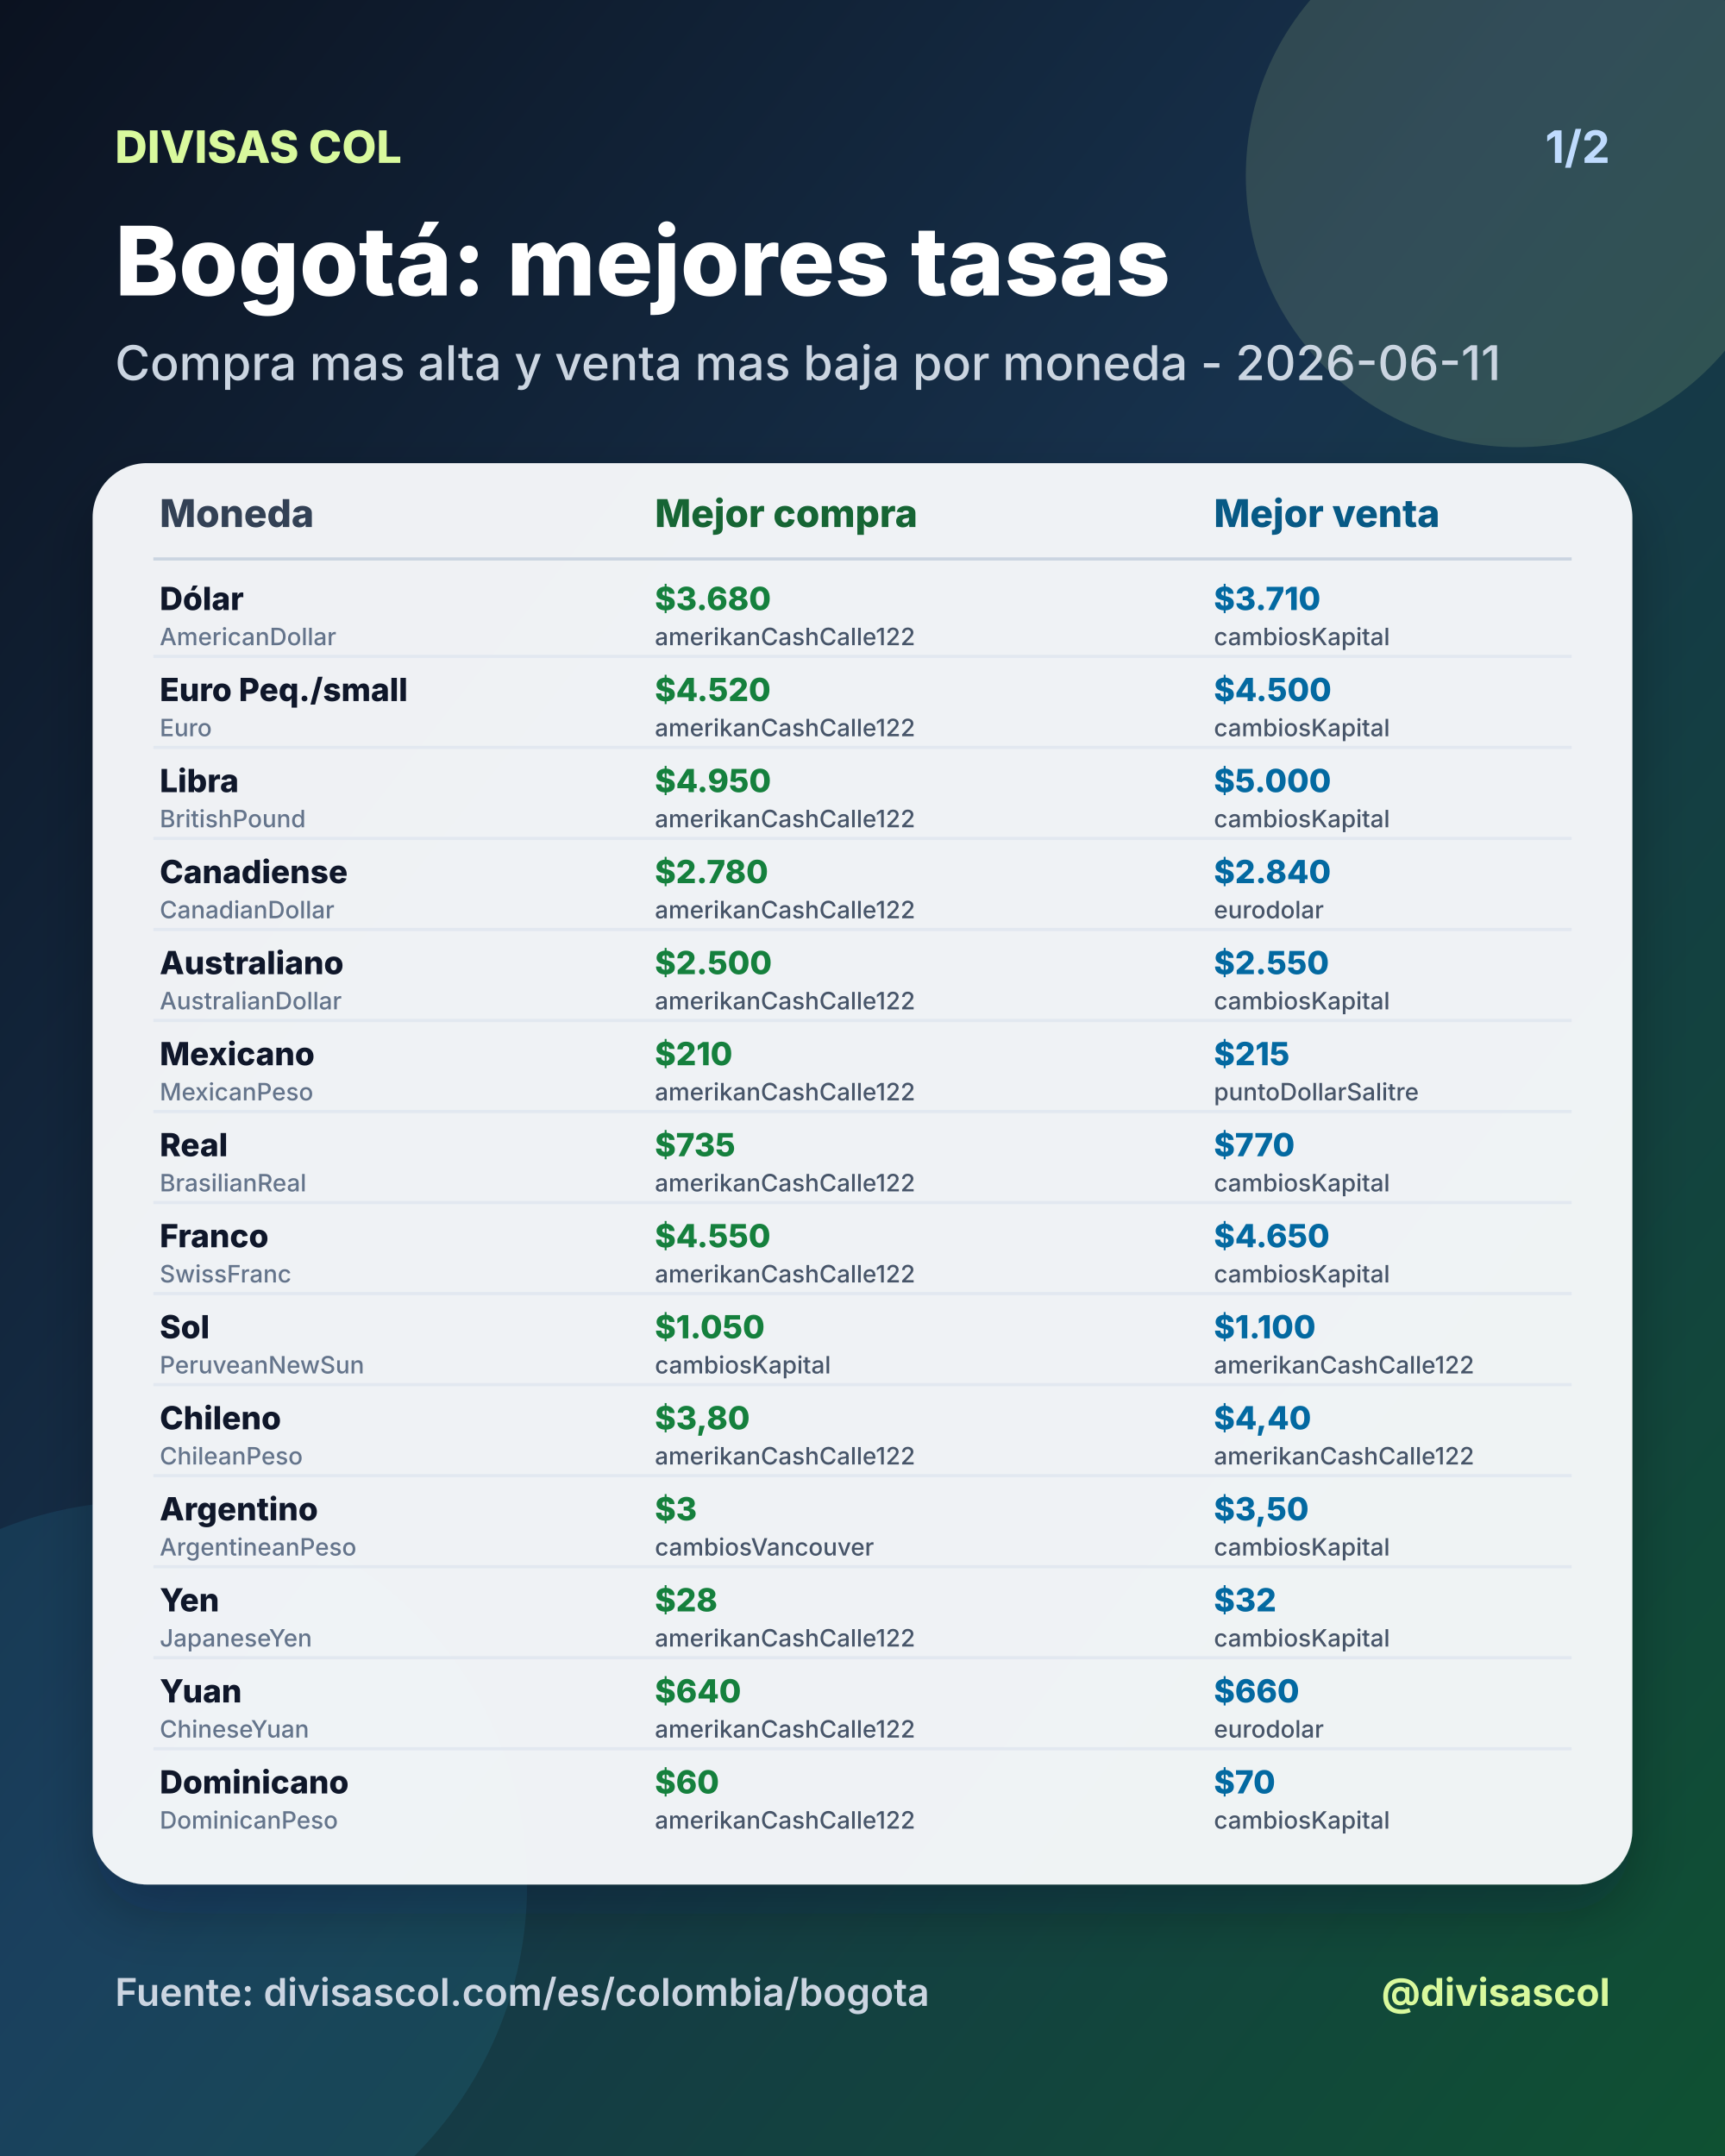
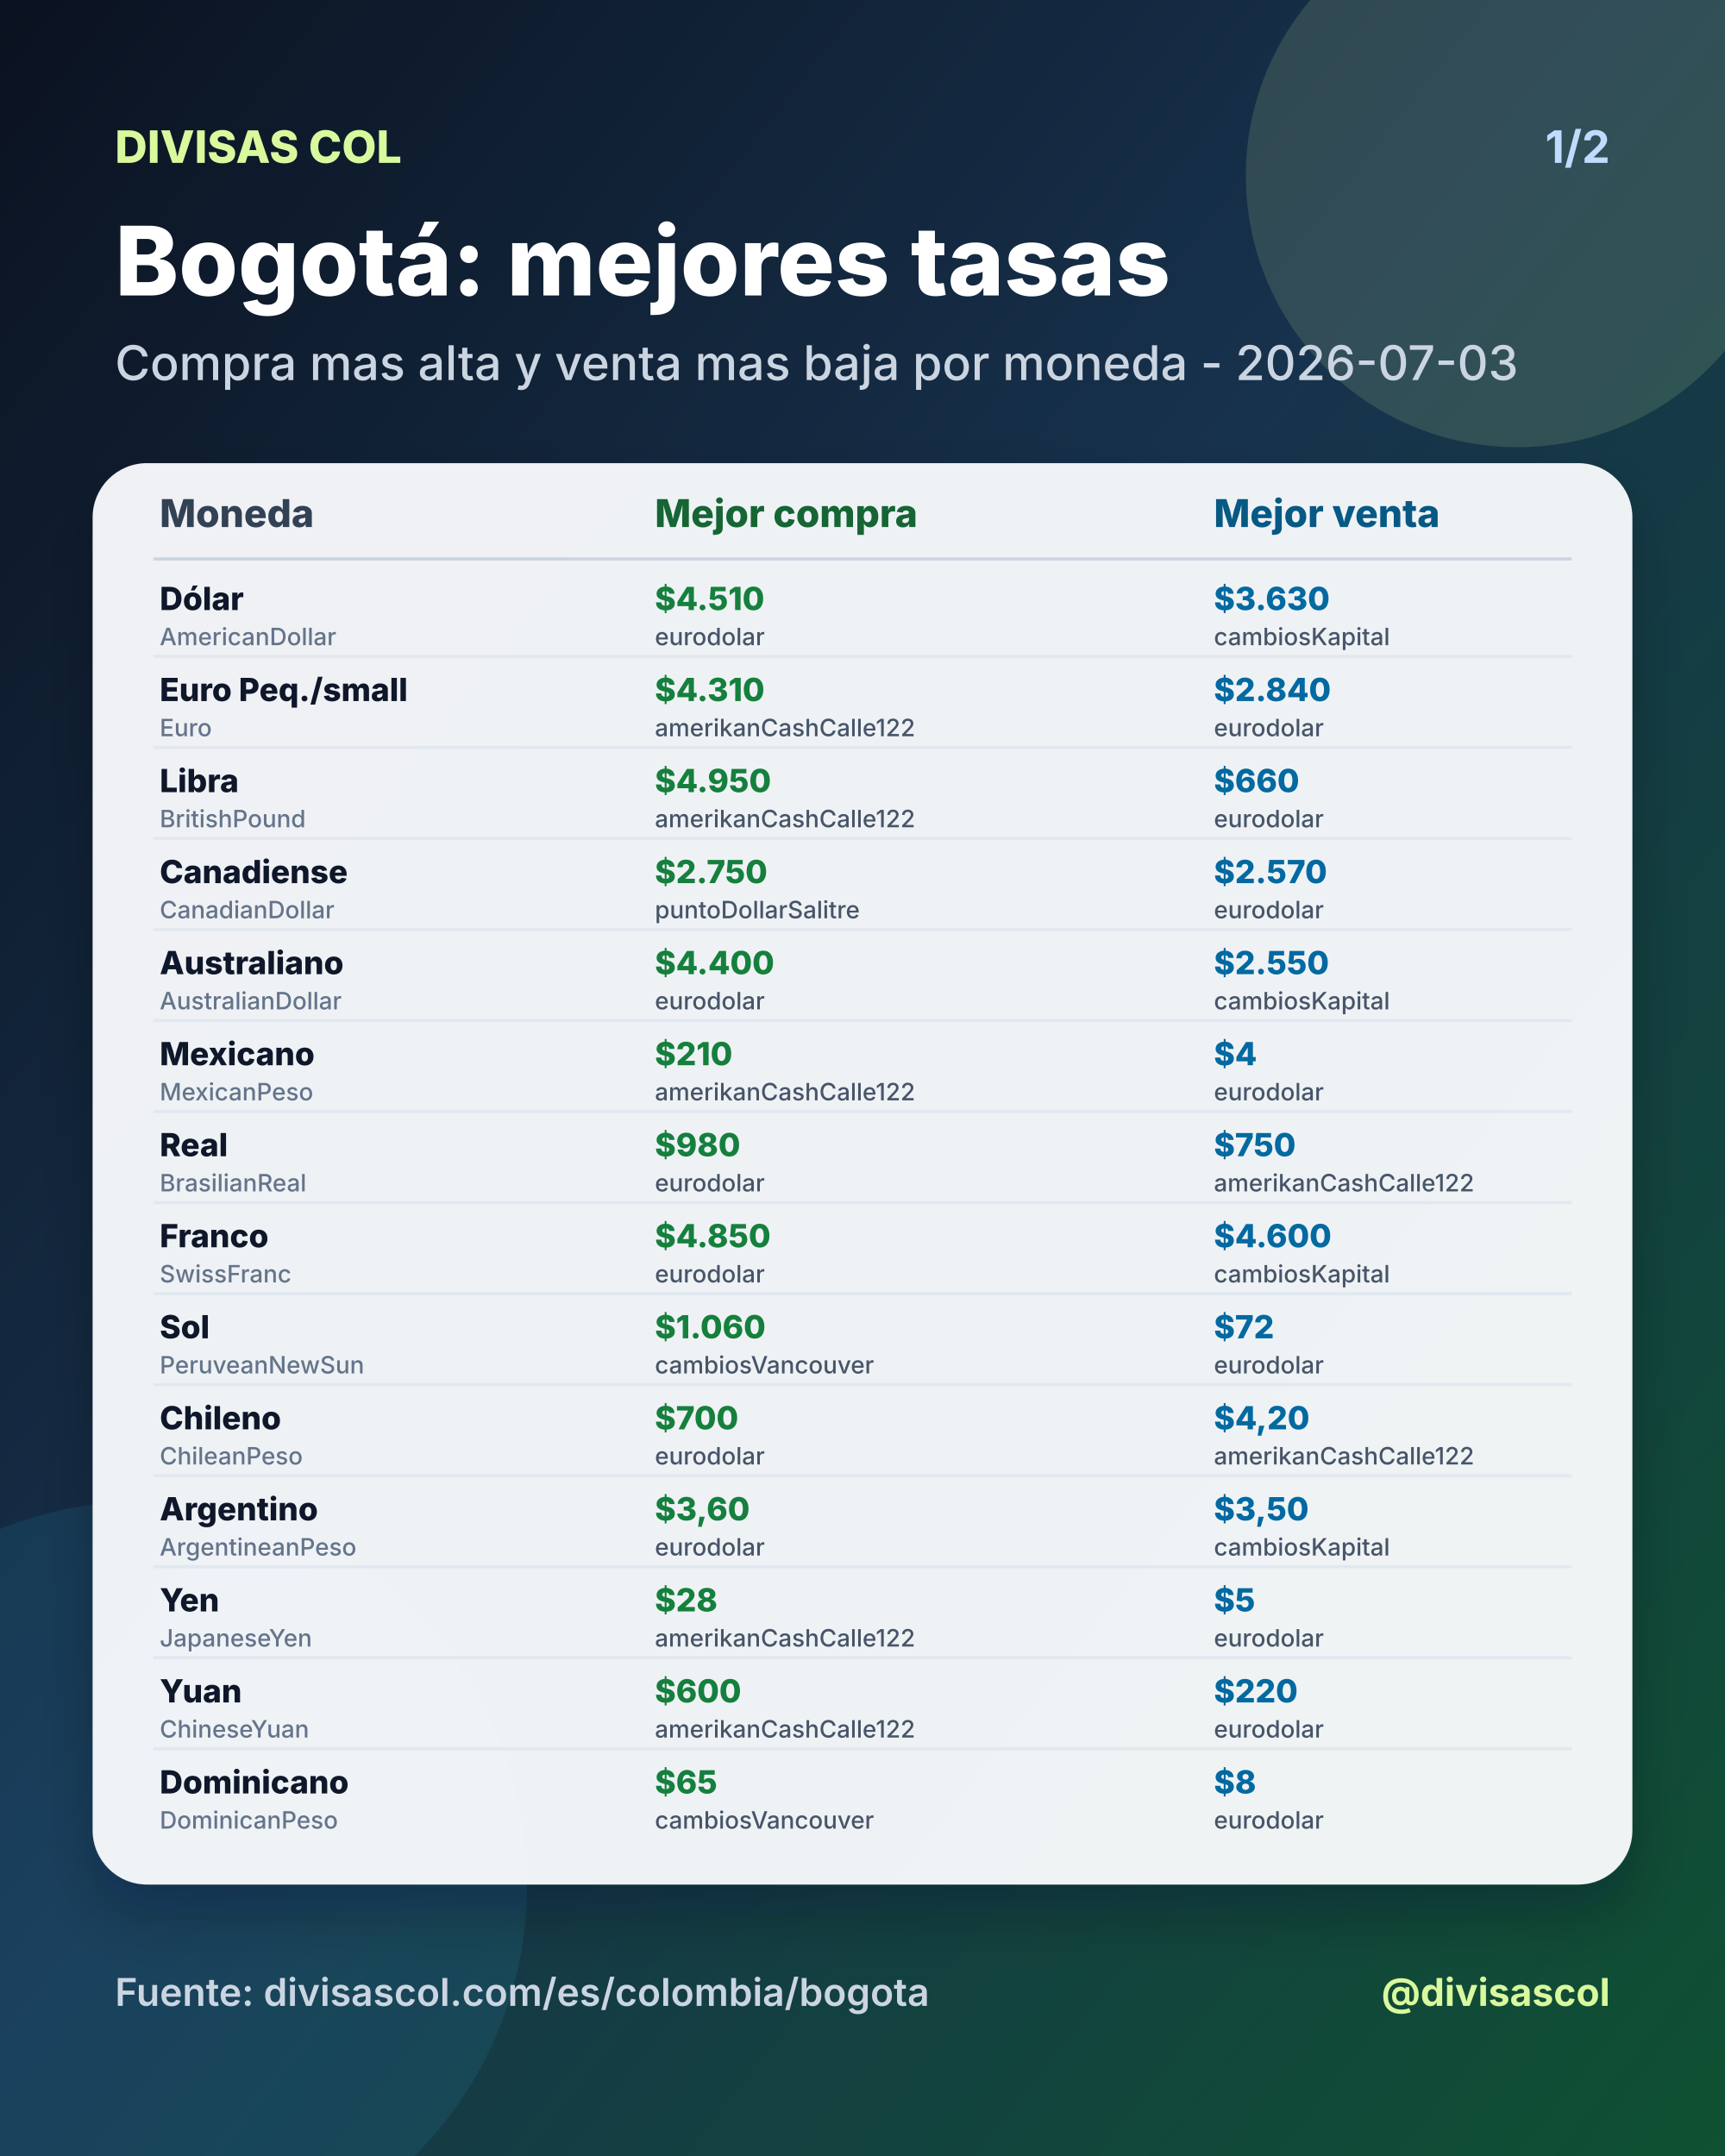
<svg xmlns="http://www.w3.org/2000/svg" width="1080" height="1350" viewBox="0 0 1080 1350">
  <defs>
    <linearGradient id="bg" x1="0" y1="0" x2="1" y2="1">
      <stop offset="0%" stop-color="#0b1220" />
      <stop offset="46%" stop-color="#17324d" />
      <stop offset="100%" stop-color="#0f5132" />
    </linearGradient>
    <filter id="shadow" x="-20%" y="-20%" width="140%" height="140%">
      <feDropShadow dx="0" dy="18" stdDeviation="18" flood-color="#020617" flood-opacity="0.28" />
    </filter>
  </defs>
  <rect width="1080" height="1350" fill="url(#bg)" />
  <circle cx="950" cy="110" r="170" fill="#d9f99d" opacity="0.14" />
  <circle cx="90" cy="1180" r="240" fill="#38bdf8" opacity="0.10" />
  <text x="72" y="102" fill="#d9f99d" font-size="28" font-family="Inter, Arial, sans-serif" font-weight="800" text-anchor="start">DIVISAS COL</text>
  <text x="1008" y="102" fill="#bfdbfe" font-size="28" font-family="Inter, Arial, sans-serif" font-weight="700" text-anchor="end">1/2</text>
  <text x="72" y="185" fill="#ffffff" font-size="60" font-family="Inter, Arial, sans-serif" font-weight="800" text-anchor="start">Bogotá: mejores tasas</text>
-   <text x="72" y="238" fill="#cbd5e1" font-size="30" font-family="Inter, Arial, sans-serif" font-weight="500" text-anchor="start">Compra mas alta y venta mas baja por moneda - 2026-06-11</text>
+   <text x="72" y="238" fill="#cbd5e1" font-size="30" font-family="Inter, Arial, sans-serif" font-weight="500" text-anchor="start">Compra mas alta y venta mas baja por moneda - 2026-07-03</text>
  <rect x="58" y="290" width="964" height="890" rx="34" fill="#f8fafc" opacity="0.96" filter="url(#shadow)" />
  <text x="100" y="330" fill="#334155" font-size="24" font-family="Inter, Arial, sans-serif" font-weight="800" text-anchor="start">Moneda</text>
  <text x="410" y="330" fill="#166534" font-size="24" font-family="Inter, Arial, sans-serif" font-weight="800" text-anchor="start">Mejor compra</text>
  <text x="760" y="330" fill="#075985" font-size="24" font-family="Inter, Arial, sans-serif" font-weight="800" text-anchor="start">Mejor venta</text>
  <line x1="96" y1="350" x2="984" y2="350" stroke="#cbd5e1" stroke-width="2" />
  <text x="100" y="382" fill="#0f172a" font-size="20" font-family="Inter, Arial, sans-serif" font-weight="800" text-anchor="start">Dólar</text>
  <text x="100" y="404" fill="#64748b" font-size="15" font-family="Inter, Arial, sans-serif" font-weight="500" text-anchor="start">AmericanDollar</text>
-   <text x="410" y="382" fill="#15803d" font-size="20" font-family="Inter, Arial, sans-serif" font-weight="800" text-anchor="start">$3.680</text>
-   <text x="410" y="404" fill="#475569" font-size="15" font-family="Inter, Arial, sans-serif" font-weight="500" text-anchor="start">amerikanCashCalle122</text>
-   <text x="760" y="382" fill="#0369a1" font-size="20" font-family="Inter, Arial, sans-serif" font-weight="800" text-anchor="start">$3.710</text>
+   <text x="410" y="382" fill="#15803d" font-size="20" font-family="Inter, Arial, sans-serif" font-weight="800" text-anchor="start">$4.510</text>
+   <text x="410" y="404" fill="#475569" font-size="15" font-family="Inter, Arial, sans-serif" font-weight="500" text-anchor="start">eurodolar</text>
+   <text x="760" y="382" fill="#0369a1" font-size="20" font-family="Inter, Arial, sans-serif" font-weight="800" text-anchor="start">$3.630</text>
  <text x="760" y="404" fill="#475569" font-size="15" font-family="Inter, Arial, sans-serif" font-weight="500" text-anchor="start">cambiosKapital</text>
  <line x1="96" y1="411" x2="984" y2="411" stroke="#e2e8f0" stroke-width="2" />
  <text x="100" y="439" fill="#0f172a" font-size="20" font-family="Inter, Arial, sans-serif" font-weight="800" text-anchor="start">Euro Peq./small</text>
  <text x="100" y="461" fill="#64748b" font-size="15" font-family="Inter, Arial, sans-serif" font-weight="500" text-anchor="start">Euro</text>
-   <text x="410" y="439" fill="#15803d" font-size="20" font-family="Inter, Arial, sans-serif" font-weight="800" text-anchor="start">$4.520</text>
+   <text x="410" y="439" fill="#15803d" font-size="20" font-family="Inter, Arial, sans-serif" font-weight="800" text-anchor="start">$4.310</text>
  <text x="410" y="461" fill="#475569" font-size="15" font-family="Inter, Arial, sans-serif" font-weight="500" text-anchor="start">amerikanCashCalle122</text>
-   <text x="760" y="439" fill="#0369a1" font-size="20" font-family="Inter, Arial, sans-serif" font-weight="800" text-anchor="start">$4.500</text>
-   <text x="760" y="461" fill="#475569" font-size="15" font-family="Inter, Arial, sans-serif" font-weight="500" text-anchor="start">cambiosKapital</text>
+   <text x="760" y="439" fill="#0369a1" font-size="20" font-family="Inter, Arial, sans-serif" font-weight="800" text-anchor="start">$2.840</text>
+   <text x="760" y="461" fill="#475569" font-size="15" font-family="Inter, Arial, sans-serif" font-weight="500" text-anchor="start">eurodolar</text>
  <line x1="96" y1="468" x2="984" y2="468" stroke="#e2e8f0" stroke-width="2" />
  <text x="100" y="496" fill="#0f172a" font-size="20" font-family="Inter, Arial, sans-serif" font-weight="800" text-anchor="start">Libra</text>
  <text x="100" y="518" fill="#64748b" font-size="15" font-family="Inter, Arial, sans-serif" font-weight="500" text-anchor="start">BritishPound</text>
  <text x="410" y="496" fill="#15803d" font-size="20" font-family="Inter, Arial, sans-serif" font-weight="800" text-anchor="start">$4.950</text>
  <text x="410" y="518" fill="#475569" font-size="15" font-family="Inter, Arial, sans-serif" font-weight="500" text-anchor="start">amerikanCashCalle122</text>
-   <text x="760" y="496" fill="#0369a1" font-size="20" font-family="Inter, Arial, sans-serif" font-weight="800" text-anchor="start">$5.000</text>
-   <text x="760" y="518" fill="#475569" font-size="15" font-family="Inter, Arial, sans-serif" font-weight="500" text-anchor="start">cambiosKapital</text>
+   <text x="760" y="496" fill="#0369a1" font-size="20" font-family="Inter, Arial, sans-serif" font-weight="800" text-anchor="start">$660</text>
+   <text x="760" y="518" fill="#475569" font-size="15" font-family="Inter, Arial, sans-serif" font-weight="500" text-anchor="start">eurodolar</text>
  <line x1="96" y1="525" x2="984" y2="525" stroke="#e2e8f0" stroke-width="2" />
  <text x="100" y="553" fill="#0f172a" font-size="20" font-family="Inter, Arial, sans-serif" font-weight="800" text-anchor="start">Canadiense</text>
  <text x="100" y="575" fill="#64748b" font-size="15" font-family="Inter, Arial, sans-serif" font-weight="500" text-anchor="start">CanadianDollar</text>
-   <text x="410" y="553" fill="#15803d" font-size="20" font-family="Inter, Arial, sans-serif" font-weight="800" text-anchor="start">$2.780</text>
-   <text x="410" y="575" fill="#475569" font-size="15" font-family="Inter, Arial, sans-serif" font-weight="500" text-anchor="start">amerikanCashCalle122</text>
-   <text x="760" y="553" fill="#0369a1" font-size="20" font-family="Inter, Arial, sans-serif" font-weight="800" text-anchor="start">$2.840</text>
+   <text x="410" y="553" fill="#15803d" font-size="20" font-family="Inter, Arial, sans-serif" font-weight="800" text-anchor="start">$2.750</text>
+   <text x="410" y="575" fill="#475569" font-size="15" font-family="Inter, Arial, sans-serif" font-weight="500" text-anchor="start">puntoDollarSalitre</text>
+   <text x="760" y="553" fill="#0369a1" font-size="20" font-family="Inter, Arial, sans-serif" font-weight="800" text-anchor="start">$2.570</text>
  <text x="760" y="575" fill="#475569" font-size="15" font-family="Inter, Arial, sans-serif" font-weight="500" text-anchor="start">eurodolar</text>
  <line x1="96" y1="582" x2="984" y2="582" stroke="#e2e8f0" stroke-width="2" />
  <text x="100" y="610" fill="#0f172a" font-size="20" font-family="Inter, Arial, sans-serif" font-weight="800" text-anchor="start">Australiano</text>
  <text x="100" y="632" fill="#64748b" font-size="15" font-family="Inter, Arial, sans-serif" font-weight="500" text-anchor="start">AustralianDollar</text>
-   <text x="410" y="610" fill="#15803d" font-size="20" font-family="Inter, Arial, sans-serif" font-weight="800" text-anchor="start">$2.500</text>
-   <text x="410" y="632" fill="#475569" font-size="15" font-family="Inter, Arial, sans-serif" font-weight="500" text-anchor="start">amerikanCashCalle122</text>
+   <text x="410" y="610" fill="#15803d" font-size="20" font-family="Inter, Arial, sans-serif" font-weight="800" text-anchor="start">$4.400</text>
+   <text x="410" y="632" fill="#475569" font-size="15" font-family="Inter, Arial, sans-serif" font-weight="500" text-anchor="start">eurodolar</text>
  <text x="760" y="610" fill="#0369a1" font-size="20" font-family="Inter, Arial, sans-serif" font-weight="800" text-anchor="start">$2.550</text>
  <text x="760" y="632" fill="#475569" font-size="15" font-family="Inter, Arial, sans-serif" font-weight="500" text-anchor="start">cambiosKapital</text>
  <line x1="96" y1="639" x2="984" y2="639" stroke="#e2e8f0" stroke-width="2" />
  <text x="100" y="667" fill="#0f172a" font-size="20" font-family="Inter, Arial, sans-serif" font-weight="800" text-anchor="start">Mexicano</text>
  <text x="100" y="689" fill="#64748b" font-size="15" font-family="Inter, Arial, sans-serif" font-weight="500" text-anchor="start">MexicanPeso</text>
  <text x="410" y="667" fill="#15803d" font-size="20" font-family="Inter, Arial, sans-serif" font-weight="800" text-anchor="start">$210</text>
  <text x="410" y="689" fill="#475569" font-size="15" font-family="Inter, Arial, sans-serif" font-weight="500" text-anchor="start">amerikanCashCalle122</text>
-   <text x="760" y="667" fill="#0369a1" font-size="20" font-family="Inter, Arial, sans-serif" font-weight="800" text-anchor="start">$215</text>
-   <text x="760" y="689" fill="#475569" font-size="15" font-family="Inter, Arial, sans-serif" font-weight="500" text-anchor="start">puntoDollarSalitre</text>
+   <text x="760" y="667" fill="#0369a1" font-size="20" font-family="Inter, Arial, sans-serif" font-weight="800" text-anchor="start">$4</text>
+   <text x="760" y="689" fill="#475569" font-size="15" font-family="Inter, Arial, sans-serif" font-weight="500" text-anchor="start">eurodolar</text>
  <line x1="96" y1="696" x2="984" y2="696" stroke="#e2e8f0" stroke-width="2" />
  <text x="100" y="724" fill="#0f172a" font-size="20" font-family="Inter, Arial, sans-serif" font-weight="800" text-anchor="start">Real</text>
  <text x="100" y="746" fill="#64748b" font-size="15" font-family="Inter, Arial, sans-serif" font-weight="500" text-anchor="start">BrasilianReal</text>
-   <text x="410" y="724" fill="#15803d" font-size="20" font-family="Inter, Arial, sans-serif" font-weight="800" text-anchor="start">$735</text>
-   <text x="410" y="746" fill="#475569" font-size="15" font-family="Inter, Arial, sans-serif" font-weight="500" text-anchor="start">amerikanCashCalle122</text>
-   <text x="760" y="724" fill="#0369a1" font-size="20" font-family="Inter, Arial, sans-serif" font-weight="800" text-anchor="start">$770</text>
-   <text x="760" y="746" fill="#475569" font-size="15" font-family="Inter, Arial, sans-serif" font-weight="500" text-anchor="start">cambiosKapital</text>
+   <text x="410" y="724" fill="#15803d" font-size="20" font-family="Inter, Arial, sans-serif" font-weight="800" text-anchor="start">$980</text>
+   <text x="410" y="746" fill="#475569" font-size="15" font-family="Inter, Arial, sans-serif" font-weight="500" text-anchor="start">eurodolar</text>
+   <text x="760" y="724" fill="#0369a1" font-size="20" font-family="Inter, Arial, sans-serif" font-weight="800" text-anchor="start">$750</text>
+   <text x="760" y="746" fill="#475569" font-size="15" font-family="Inter, Arial, sans-serif" font-weight="500" text-anchor="start">amerikanCashCalle122</text>
  <line x1="96" y1="753" x2="984" y2="753" stroke="#e2e8f0" stroke-width="2" />
  <text x="100" y="781" fill="#0f172a" font-size="20" font-family="Inter, Arial, sans-serif" font-weight="800" text-anchor="start">Franco</text>
  <text x="100" y="803" fill="#64748b" font-size="15" font-family="Inter, Arial, sans-serif" font-weight="500" text-anchor="start">SwissFranc</text>
-   <text x="410" y="781" fill="#15803d" font-size="20" font-family="Inter, Arial, sans-serif" font-weight="800" text-anchor="start">$4.550</text>
-   <text x="410" y="803" fill="#475569" font-size="15" font-family="Inter, Arial, sans-serif" font-weight="500" text-anchor="start">amerikanCashCalle122</text>
-   <text x="760" y="781" fill="#0369a1" font-size="20" font-family="Inter, Arial, sans-serif" font-weight="800" text-anchor="start">$4.650</text>
+   <text x="410" y="781" fill="#15803d" font-size="20" font-family="Inter, Arial, sans-serif" font-weight="800" text-anchor="start">$4.850</text>
+   <text x="410" y="803" fill="#475569" font-size="15" font-family="Inter, Arial, sans-serif" font-weight="500" text-anchor="start">eurodolar</text>
+   <text x="760" y="781" fill="#0369a1" font-size="20" font-family="Inter, Arial, sans-serif" font-weight="800" text-anchor="start">$4.600</text>
  <text x="760" y="803" fill="#475569" font-size="15" font-family="Inter, Arial, sans-serif" font-weight="500" text-anchor="start">cambiosKapital</text>
  <line x1="96" y1="810" x2="984" y2="810" stroke="#e2e8f0" stroke-width="2" />
  <text x="100" y="838" fill="#0f172a" font-size="20" font-family="Inter, Arial, sans-serif" font-weight="800" text-anchor="start">Sol</text>
  <text x="100" y="860" fill="#64748b" font-size="15" font-family="Inter, Arial, sans-serif" font-weight="500" text-anchor="start">PeruveanNewSun</text>
-   <text x="410" y="838" fill="#15803d" font-size="20" font-family="Inter, Arial, sans-serif" font-weight="800" text-anchor="start">$1.050</text>
-   <text x="410" y="860" fill="#475569" font-size="15" font-family="Inter, Arial, sans-serif" font-weight="500" text-anchor="start">cambiosKapital</text>
-   <text x="760" y="838" fill="#0369a1" font-size="20" font-family="Inter, Arial, sans-serif" font-weight="800" text-anchor="start">$1.100</text>
-   <text x="760" y="860" fill="#475569" font-size="15" font-family="Inter, Arial, sans-serif" font-weight="500" text-anchor="start">amerikanCashCalle122</text>
+   <text x="410" y="838" fill="#15803d" font-size="20" font-family="Inter, Arial, sans-serif" font-weight="800" text-anchor="start">$1.060</text>
+   <text x="410" y="860" fill="#475569" font-size="15" font-family="Inter, Arial, sans-serif" font-weight="500" text-anchor="start">cambiosVancouver</text>
+   <text x="760" y="838" fill="#0369a1" font-size="20" font-family="Inter, Arial, sans-serif" font-weight="800" text-anchor="start">$72</text>
+   <text x="760" y="860" fill="#475569" font-size="15" font-family="Inter, Arial, sans-serif" font-weight="500" text-anchor="start">eurodolar</text>
  <line x1="96" y1="867" x2="984" y2="867" stroke="#e2e8f0" stroke-width="2" />
  <text x="100" y="895" fill="#0f172a" font-size="20" font-family="Inter, Arial, sans-serif" font-weight="800" text-anchor="start">Chileno</text>
  <text x="100" y="917" fill="#64748b" font-size="15" font-family="Inter, Arial, sans-serif" font-weight="500" text-anchor="start">ChileanPeso</text>
-   <text x="410" y="895" fill="#15803d" font-size="20" font-family="Inter, Arial, sans-serif" font-weight="800" text-anchor="start">$3,80</text>
-   <text x="410" y="917" fill="#475569" font-size="15" font-family="Inter, Arial, sans-serif" font-weight="500" text-anchor="start">amerikanCashCalle122</text>
-   <text x="760" y="895" fill="#0369a1" font-size="20" font-family="Inter, Arial, sans-serif" font-weight="800" text-anchor="start">$4,40</text>
+   <text x="410" y="895" fill="#15803d" font-size="20" font-family="Inter, Arial, sans-serif" font-weight="800" text-anchor="start">$700</text>
+   <text x="410" y="917" fill="#475569" font-size="15" font-family="Inter, Arial, sans-serif" font-weight="500" text-anchor="start">eurodolar</text>
+   <text x="760" y="895" fill="#0369a1" font-size="20" font-family="Inter, Arial, sans-serif" font-weight="800" text-anchor="start">$4,20</text>
  <text x="760" y="917" fill="#475569" font-size="15" font-family="Inter, Arial, sans-serif" font-weight="500" text-anchor="start">amerikanCashCalle122</text>
  <line x1="96" y1="924" x2="984" y2="924" stroke="#e2e8f0" stroke-width="2" />
  <text x="100" y="952" fill="#0f172a" font-size="20" font-family="Inter, Arial, sans-serif" font-weight="800" text-anchor="start">Argentino</text>
  <text x="100" y="974" fill="#64748b" font-size="15" font-family="Inter, Arial, sans-serif" font-weight="500" text-anchor="start">ArgentineanPeso</text>
-   <text x="410" y="952" fill="#15803d" font-size="20" font-family="Inter, Arial, sans-serif" font-weight="800" text-anchor="start">$3</text>
-   <text x="410" y="974" fill="#475569" font-size="15" font-family="Inter, Arial, sans-serif" font-weight="500" text-anchor="start">cambiosVancouver</text>
+   <text x="410" y="952" fill="#15803d" font-size="20" font-family="Inter, Arial, sans-serif" font-weight="800" text-anchor="start">$3,60</text>
+   <text x="410" y="974" fill="#475569" font-size="15" font-family="Inter, Arial, sans-serif" font-weight="500" text-anchor="start">eurodolar</text>
  <text x="760" y="952" fill="#0369a1" font-size="20" font-family="Inter, Arial, sans-serif" font-weight="800" text-anchor="start">$3,50</text>
  <text x="760" y="974" fill="#475569" font-size="15" font-family="Inter, Arial, sans-serif" font-weight="500" text-anchor="start">cambiosKapital</text>
  <line x1="96" y1="981" x2="984" y2="981" stroke="#e2e8f0" stroke-width="2" />
  <text x="100" y="1009" fill="#0f172a" font-size="20" font-family="Inter, Arial, sans-serif" font-weight="800" text-anchor="start">Yen</text>
  <text x="100" y="1031" fill="#64748b" font-size="15" font-family="Inter, Arial, sans-serif" font-weight="500" text-anchor="start">JapaneseYen</text>
  <text x="410" y="1009" fill="#15803d" font-size="20" font-family="Inter, Arial, sans-serif" font-weight="800" text-anchor="start">$28</text>
  <text x="410" y="1031" fill="#475569" font-size="15" font-family="Inter, Arial, sans-serif" font-weight="500" text-anchor="start">amerikanCashCalle122</text>
-   <text x="760" y="1009" fill="#0369a1" font-size="20" font-family="Inter, Arial, sans-serif" font-weight="800" text-anchor="start">$32</text>
-   <text x="760" y="1031" fill="#475569" font-size="15" font-family="Inter, Arial, sans-serif" font-weight="500" text-anchor="start">cambiosKapital</text>
+   <text x="760" y="1009" fill="#0369a1" font-size="20" font-family="Inter, Arial, sans-serif" font-weight="800" text-anchor="start">$5</text>
+   <text x="760" y="1031" fill="#475569" font-size="15" font-family="Inter, Arial, sans-serif" font-weight="500" text-anchor="start">eurodolar</text>
  <line x1="96" y1="1038" x2="984" y2="1038" stroke="#e2e8f0" stroke-width="2" />
  <text x="100" y="1066" fill="#0f172a" font-size="20" font-family="Inter, Arial, sans-serif" font-weight="800" text-anchor="start">Yuan</text>
  <text x="100" y="1088" fill="#64748b" font-size="15" font-family="Inter, Arial, sans-serif" font-weight="500" text-anchor="start">ChineseYuan</text>
-   <text x="410" y="1066" fill="#15803d" font-size="20" font-family="Inter, Arial, sans-serif" font-weight="800" text-anchor="start">$640</text>
+   <text x="410" y="1066" fill="#15803d" font-size="20" font-family="Inter, Arial, sans-serif" font-weight="800" text-anchor="start">$600</text>
  <text x="410" y="1088" fill="#475569" font-size="15" font-family="Inter, Arial, sans-serif" font-weight="500" text-anchor="start">amerikanCashCalle122</text>
-   <text x="760" y="1066" fill="#0369a1" font-size="20" font-family="Inter, Arial, sans-serif" font-weight="800" text-anchor="start">$660</text>
+   <text x="760" y="1066" fill="#0369a1" font-size="20" font-family="Inter, Arial, sans-serif" font-weight="800" text-anchor="start">$220</text>
  <text x="760" y="1088" fill="#475569" font-size="15" font-family="Inter, Arial, sans-serif" font-weight="500" text-anchor="start">eurodolar</text>
  <line x1="96" y1="1095" x2="984" y2="1095" stroke="#e2e8f0" stroke-width="2" />
  <text x="100" y="1123" fill="#0f172a" font-size="20" font-family="Inter, Arial, sans-serif" font-weight="800" text-anchor="start">Dominicano</text>
  <text x="100" y="1145" fill="#64748b" font-size="15" font-family="Inter, Arial, sans-serif" font-weight="500" text-anchor="start">DominicanPeso</text>
-   <text x="410" y="1123" fill="#15803d" font-size="20" font-family="Inter, Arial, sans-serif" font-weight="800" text-anchor="start">$60</text>
-   <text x="410" y="1145" fill="#475569" font-size="15" font-family="Inter, Arial, sans-serif" font-weight="500" text-anchor="start">amerikanCashCalle122</text>
-   <text x="760" y="1123" fill="#0369a1" font-size="20" font-family="Inter, Arial, sans-serif" font-weight="800" text-anchor="start">$70</text>
-   <text x="760" y="1145" fill="#475569" font-size="15" font-family="Inter, Arial, sans-serif" font-weight="500" text-anchor="start">cambiosKapital</text>
+   <text x="410" y="1123" fill="#15803d" font-size="20" font-family="Inter, Arial, sans-serif" font-weight="800" text-anchor="start">$65</text>
+   <text x="410" y="1145" fill="#475569" font-size="15" font-family="Inter, Arial, sans-serif" font-weight="500" text-anchor="start">cambiosVancouver</text>
+   <text x="760" y="1123" fill="#0369a1" font-size="20" font-family="Inter, Arial, sans-serif" font-weight="800" text-anchor="start">$8</text>
+   <text x="760" y="1145" fill="#475569" font-size="15" font-family="Inter, Arial, sans-serif" font-weight="500" text-anchor="start">eurodolar</text>
  <text x="72" y="1256" fill="#cbd5e1" font-size="24" font-family="Inter, Arial, sans-serif" font-weight="600" text-anchor="start">Fuente: divisascol.com/es/colombia/bogota</text>
  <text x="1008" y="1256" fill="#d9f99d" font-size="24" font-family="Inter, Arial, sans-serif" font-weight="700" text-anchor="end">@divisascol</text>
</svg>
